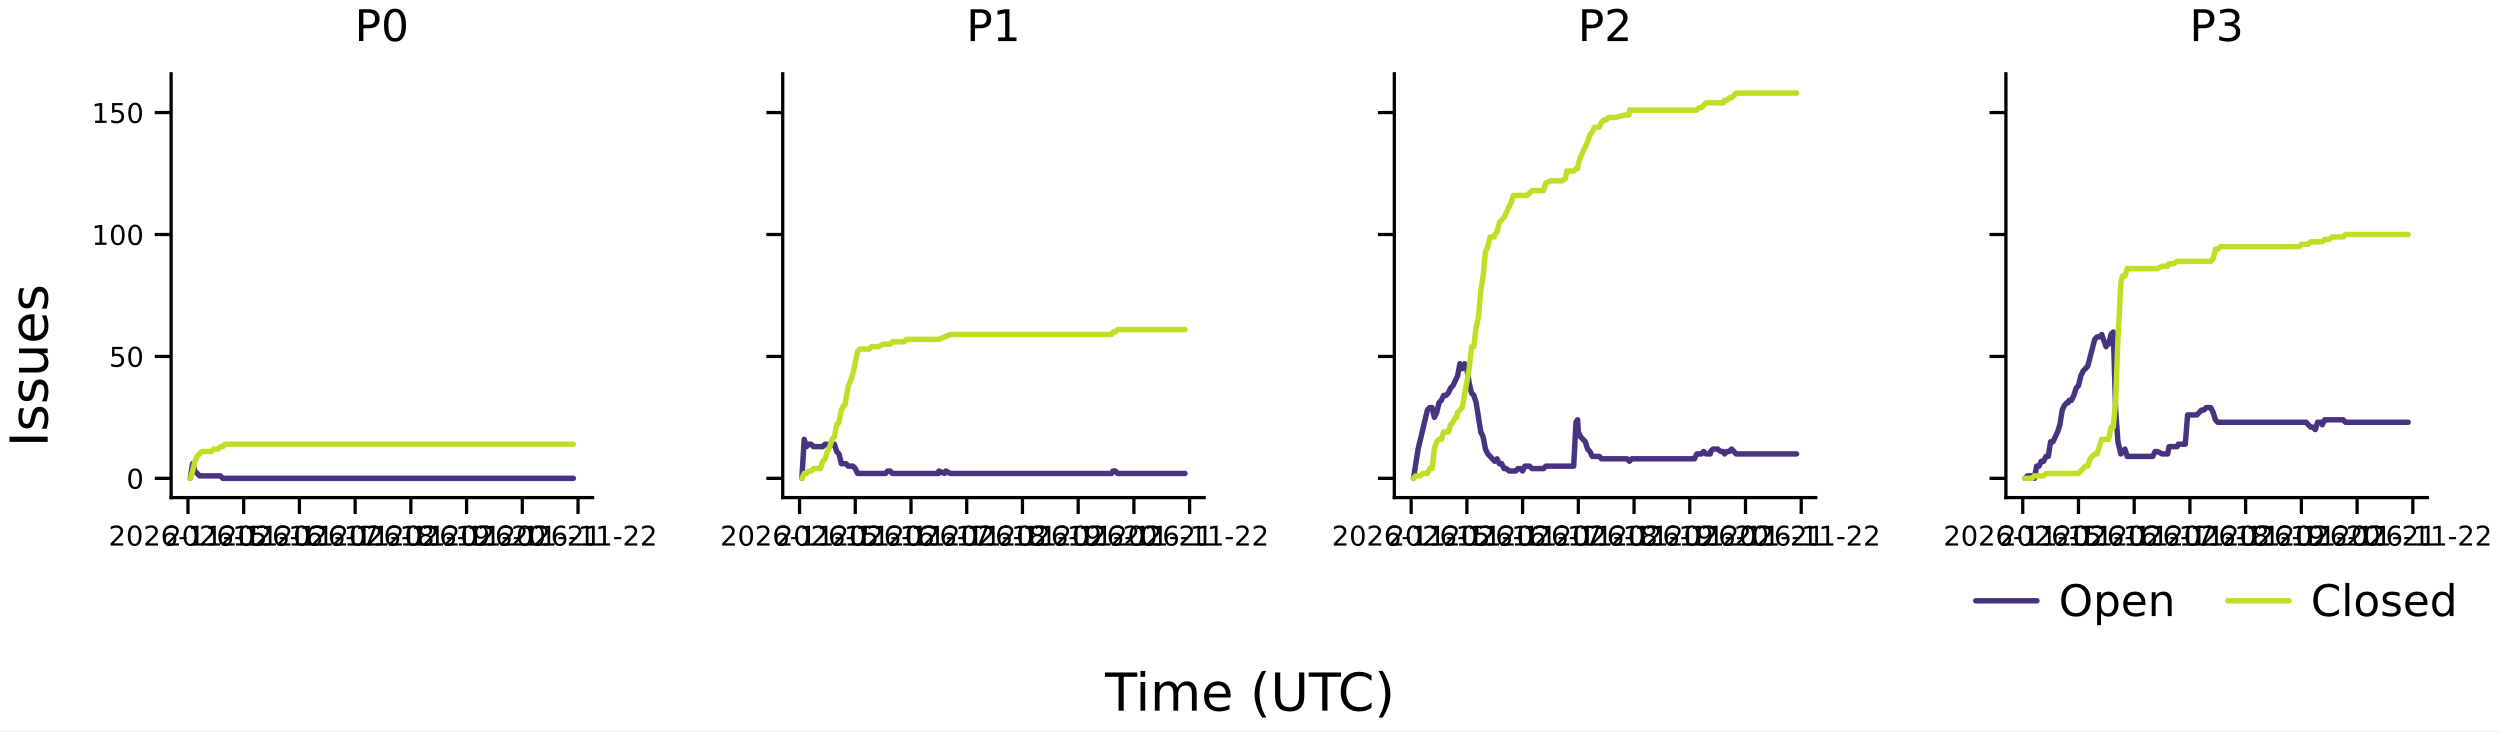
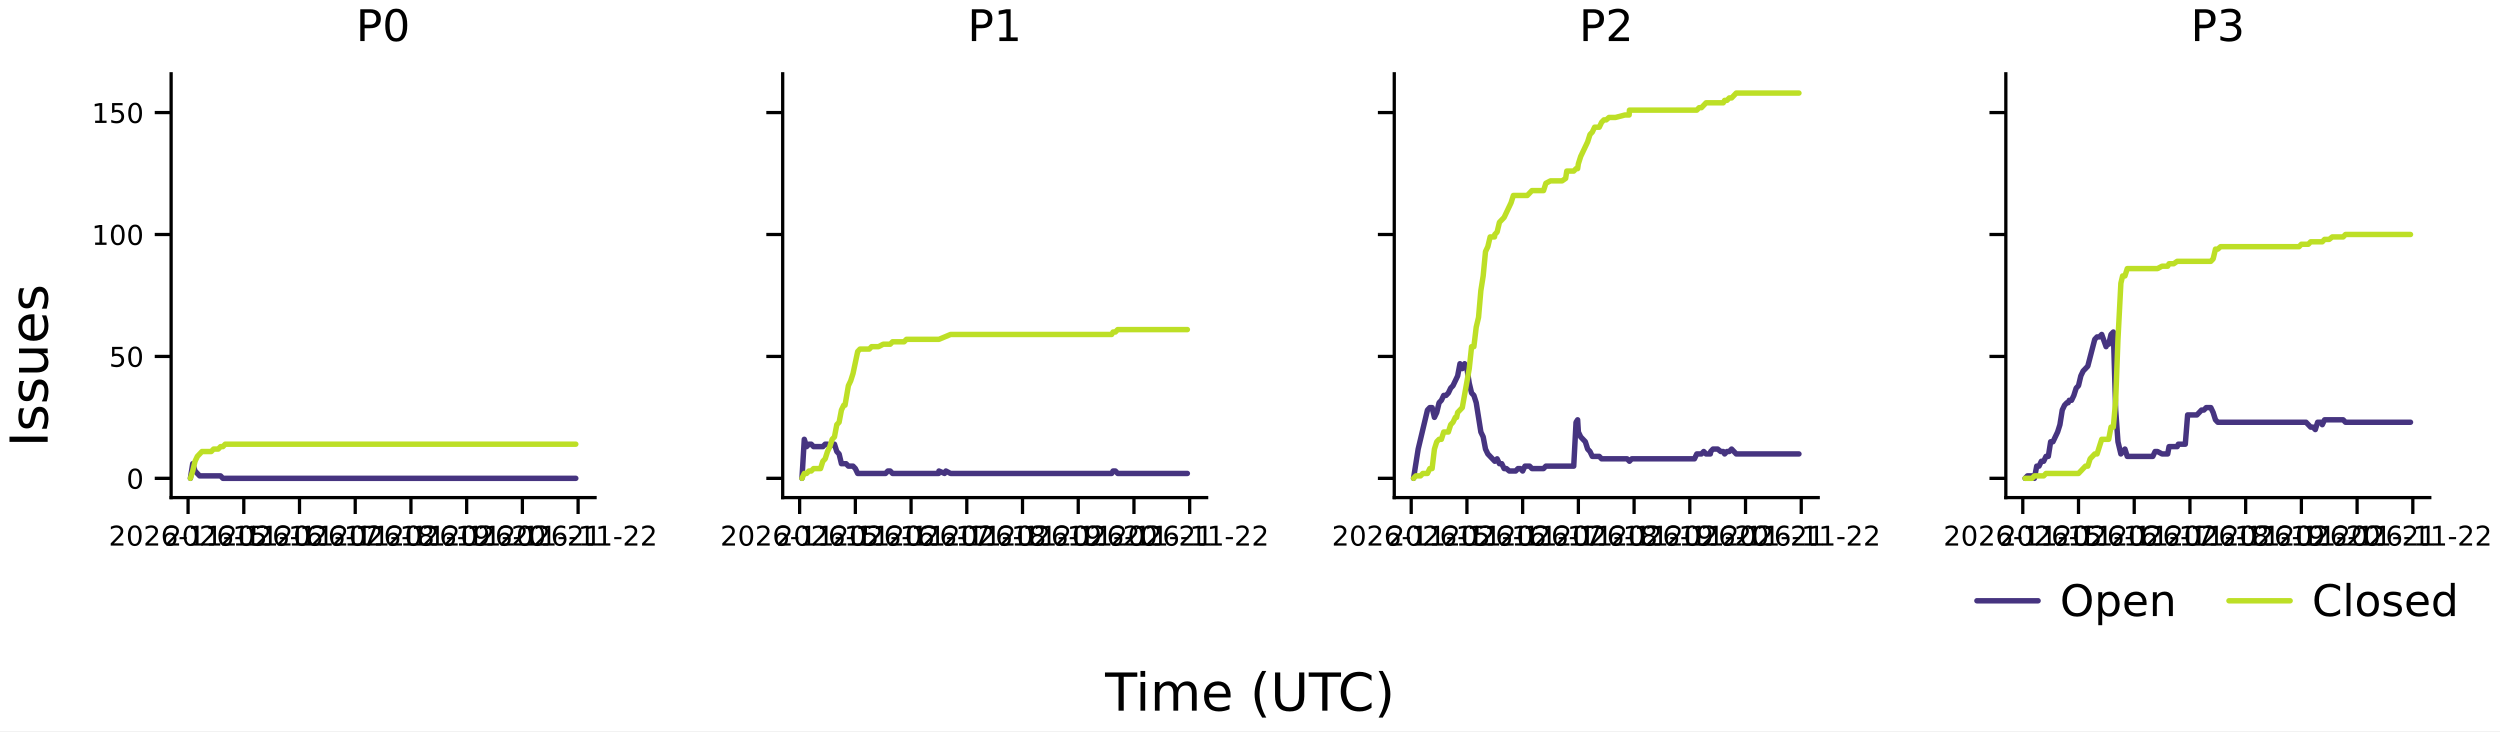
- <svg xmlns="http://www.w3.org/2000/svg" xmlns:xlink="http://www.w3.org/1999/xlink" width="457.921pt" height="133.92pt" viewBox="0 0 457.921 133.92" version="1.1">
+ <svg xmlns="http://www.w3.org/2000/svg" xmlns:xlink="http://www.w3.org/1999/xlink" width="457.92pt" height="133.92pt" viewBox="0 0 457.92 133.92" version="1.1">
  <defs>
    <style type="text/css">*{stroke-linejoin: round; stroke-linecap: butt}</style>
  </defs>
  <g id="figure_1">
    <g id="patch_1">
-       <path d="M 0 133.92  L 457.921 133.92  L 457.921 0  L 0 0  z " style="fill: #ffffff" />
+       <path d="M 0 133.92  L 457.92 133.92  L 457.92 0  L 0 0  z " style="fill: #ffffff" />
    </g>
    <g id="axes_1">
      <g id="patch_2">
-         <path d="M 31.344 91.143  L 108.535 91.143  L 108.535 13.518  L 31.344 13.518  z " style="fill: #ffffff" />
+         <path d="M 31.344 91.143  L 108.995 91.143  L 108.995 13.518  L 31.344 13.518  z " style="fill: #ffffff" />
      </g>
      <g id="matplotlib.axis_1">
        <g id="xtick_1">
          <g id="line2d_1">
            <defs>
-               <path id="mee8fa7848f" d="M 0 0  L 0 3  " style="stroke: #000000; stroke-width: 0.6" />
+               <path id="m41a5a66a47" d="M 0 0  L 0 3  " style="stroke: #000000; stroke-width: 0.6" />
            </defs>
            <g>
-               <use xlink:href="#mee8fa7848f" x="34.427" y="91.143" style="stroke: #000000; stroke-width: 0.6" />
+               <use xlink:href="#m41a5a66a47" x="34.448" y="91.143" style="stroke: #000000; stroke-width: 0.6" />
            </g>
          </g>
          <g id="text_1">
-             <text style="font-size: 5px; font-family: 'DejaVu Sans', sans-serif; text-anchor: middle" x="34.427" y="99.942" transform="rotate(-0 34.42713 99.94197)">2026-11-15</text>
+             <text style="font-size: 5px; font-family: 'DejaVu Sans', sans-serif; text-anchor: middle" x="34.448" y="99.942" transform="rotate(-0 34.44809 99.94197)">2026-11-15</text>
          </g>
        </g>
        <g id="xtick_2">
          <g id="line2d_2">
            <g>
-               <use xlink:href="#mee8fa7848f" x="44.634" y="91.143" style="stroke: #000000; stroke-width: 0.6" />
+               <use xlink:href="#m41a5a66a47" x="44.654" y="91.143" style="stroke: #000000; stroke-width: 0.6" />
            </g>
          </g>
          <g id="text_2">
-             <text style="font-size: 5px; font-family: 'DejaVu Sans', sans-serif; text-anchor: middle" x="44.634" y="99.942" transform="rotate(-0 44.63418 99.94197)">2026-11-16</text>
+             <text style="font-size: 5px; font-family: 'DejaVu Sans', sans-serif; text-anchor: middle" x="44.654" y="99.942" transform="rotate(-0 44.65413 99.94197)">2026-11-16</text>
          </g>
        </g>
        <g id="xtick_3">
          <g id="line2d_3">
            <g>
-               <use xlink:href="#mee8fa7848f" x="54.841" y="91.143" style="stroke: #000000; stroke-width: 0.6" />
+               <use xlink:href="#m41a5a66a47" x="54.86" y="91.143" style="stroke: #000000; stroke-width: 0.6" />
            </g>
          </g>
          <g id="text_3">
-             <text style="font-size: 5px; font-family: 'DejaVu Sans', sans-serif; text-anchor: middle" x="54.841" y="99.942" transform="rotate(-0 54.84123 99.94197)">2026-11-17</text>
+             <text style="font-size: 5px; font-family: 'DejaVu Sans', sans-serif; text-anchor: middle" x="54.86" y="99.942" transform="rotate(-0 54.86018 99.94197)">2026-11-17</text>
          </g>
        </g>
        <g id="xtick_4">
          <g id="line2d_4">
            <g>
-               <use xlink:href="#mee8fa7848f" x="65.048" y="91.143" style="stroke: #000000; stroke-width: 0.6" />
+               <use xlink:href="#m41a5a66a47" x="65.066" y="91.143" style="stroke: #000000; stroke-width: 0.6" />
            </g>
          </g>
          <g id="text_4">
-             <text style="font-size: 5px; font-family: 'DejaVu Sans', sans-serif; text-anchor: middle" x="65.048" y="99.942" transform="rotate(-0 65.04829 99.94197)">2026-11-18</text>
+             <text style="font-size: 5px; font-family: 'DejaVu Sans', sans-serif; text-anchor: middle" x="65.066" y="99.942" transform="rotate(-0 65.06623 99.94197)">2026-11-18</text>
          </g>
        </g>
        <g id="xtick_5">
          <g id="line2d_5">
            <g>
-               <use xlink:href="#mee8fa7848f" x="75.255" y="91.143" style="stroke: #000000; stroke-width: 0.6" />
+               <use xlink:href="#m41a5a66a47" x="75.272" y="91.143" style="stroke: #000000; stroke-width: 0.6" />
            </g>
          </g>
          <g id="text_5">
-             <text style="font-size: 5px; font-family: 'DejaVu Sans', sans-serif; text-anchor: middle" x="75.255" y="99.942" transform="rotate(-0 75.25534 99.94197)">2026-11-19</text>
+             <text style="font-size: 5px; font-family: 'DejaVu Sans', sans-serif; text-anchor: middle" x="75.272" y="99.942" transform="rotate(-0 75.27227 99.94197)">2026-11-19</text>
          </g>
        </g>
        <g id="xtick_6">
          <g id="line2d_6">
            <g>
-               <use xlink:href="#mee8fa7848f" x="85.462" y="91.143" style="stroke: #000000; stroke-width: 0.6" />
+               <use xlink:href="#m41a5a66a47" x="85.478" y="91.143" style="stroke: #000000; stroke-width: 0.6" />
            </g>
          </g>
          <g id="text_6">
-             <text style="font-size: 5px; font-family: 'DejaVu Sans', sans-serif; text-anchor: middle" x="85.462" y="99.942" transform="rotate(-0 85.46239 99.94197)">2026-11-20</text>
+             <text style="font-size: 5px; font-family: 'DejaVu Sans', sans-serif; text-anchor: middle" x="85.478" y="99.942" transform="rotate(-0 85.47832 99.94197)">2026-11-20</text>
          </g>
        </g>
        <g id="xtick_7">
          <g id="line2d_7">
            <g>
-               <use xlink:href="#mee8fa7848f" x="95.669" y="91.143" style="stroke: #000000; stroke-width: 0.6" />
+               <use xlink:href="#m41a5a66a47" x="95.684" y="91.143" style="stroke: #000000; stroke-width: 0.6" />
            </g>
          </g>
          <g id="text_7">
-             <text style="font-size: 5px; font-family: 'DejaVu Sans', sans-serif; text-anchor: middle" x="95.669" y="99.942" transform="rotate(-0 95.66944 99.94197)">2026-11-21</text>
+             <text style="font-size: 5px; font-family: 'DejaVu Sans', sans-serif; text-anchor: middle" x="95.684" y="99.942" transform="rotate(-0 95.68436 99.94197)">2026-11-21</text>
          </g>
        </g>
        <g id="xtick_8">
          <g id="line2d_8">
            <g>
-               <use xlink:href="#mee8fa7848f" x="105.876" y="91.143" style="stroke: #000000; stroke-width: 0.6" />
+               <use xlink:href="#m41a5a66a47" x="105.89" y="91.143" style="stroke: #000000; stroke-width: 0.6" />
            </g>
          </g>
          <g id="text_8">
-             <text style="font-size: 5px; font-family: 'DejaVu Sans', sans-serif; text-anchor: middle" x="105.876" y="99.942" transform="rotate(-0 105.8765 99.94197)">2026-11-22</text>
+             <text style="font-size: 5px; font-family: 'DejaVu Sans', sans-serif; text-anchor: middle" x="105.89" y="99.942" transform="rotate(-0 105.8904 99.94197)">2026-11-22</text>
          </g>
        </g>
      </g>
      <g id="matplotlib.axis_2">
        <g id="ytick_1">
          <g id="line2d_9">
            <defs>
-               <path id="m6c1171db09" d="M 0 0  L -3 0  " style="stroke: #000000; stroke-width: 0.6" />
+               <path id="m6d21398d52" d="M 0 0  L -3 0  " style="stroke: #000000; stroke-width: 0.6" />
            </defs>
            <g>
-               <use xlink:href="#m6c1171db09" x="31.344" y="87.615" style="stroke: #000000; stroke-width: 0.6" />
+               <use xlink:href="#m6d21398d52" x="31.344" y="87.615" style="stroke: #000000; stroke-width: 0.6" />
            </g>
          </g>
          <g id="text_9">
            <text style="font-size: 5px; font-family: 'DejaVu Sans', sans-serif; text-anchor: end" x="26.344" y="89.514" transform="rotate(-0 26.34375 89.51415)">0</text>
          </g>
        </g>
        <g id="ytick_2">
          <g id="line2d_10">
            <g>
-               <use xlink:href="#m6c1171db09" x="31.344" y="65.283" style="stroke: #000000; stroke-width: 0.6" />
+               <use xlink:href="#m6d21398d52" x="31.344" y="65.283" style="stroke: #000000; stroke-width: 0.6" />
            </g>
          </g>
          <g id="text_10">
            <text style="font-size: 5px; font-family: 'DejaVu Sans', sans-serif; text-anchor: end" x="26.344" y="67.182" transform="rotate(-0 26.34375 67.18244)">50</text>
          </g>
        </g>
        <g id="ytick_3">
          <g id="line2d_11">
            <g>
-               <use xlink:href="#m6c1171db09" x="31.344" y="42.951" style="stroke: #000000; stroke-width: 0.6" />
+               <use xlink:href="#m6d21398d52" x="31.344" y="42.951" style="stroke: #000000; stroke-width: 0.6" />
            </g>
          </g>
          <g id="text_11">
            <text style="font-size: 5px; font-family: 'DejaVu Sans', sans-serif; text-anchor: end" x="26.344" y="44.851" transform="rotate(-0 26.34375 44.85073)">100</text>
          </g>
        </g>
        <g id="ytick_4">
          <g id="line2d_12">
            <g>
-               <use xlink:href="#m6c1171db09" x="31.344" y="20.62" style="stroke: #000000; stroke-width: 0.6" />
+               <use xlink:href="#m6d21398d52" x="31.344" y="20.62" style="stroke: #000000; stroke-width: 0.6" />
            </g>
          </g>
          <g id="text_12">
            <text style="font-size: 5px; font-family: 'DejaVu Sans', sans-serif; text-anchor: end" x="26.344" y="22.519" transform="rotate(-0 26.34375 22.51902)">150</text>
          </g>
        </g>
      </g>
      <g id="line2d_13">
-         <path d="M 34.852 87.615  L 35.278 84.935  L 35.703 86.275  L 36.554 87.168  L 40.381 87.168  L 40.807 87.615  L 105.026 87.615  L 105.026 87.615  " clip-path="url(#p7554a51b19)" style="fill: none; stroke: #463480; stroke-linecap: round" />
+         <path d="M 34.873 87.615  L 35.299 84.935  L 35.724 86.275  L 36.574 87.168  L 40.402 87.168  L 40.827 87.615  L 105.465 87.615  L 105.465 87.615  " clip-path="url(#p2ba2f410f7)" style="fill: none; stroke: #463480; stroke-linecap: round" />
      </g>
      <g id="line2d_14">
-         <path d="M 34.852 87.615  L 35.278 86.275  L 35.703 84.488  L 36.128 83.595  L 36.979 82.702  L 38.68 82.702  L 39.105 82.255  L 39.956 82.255  L 40.381 81.808  L 40.807 81.808  L 41.232 81.362  L 105.026 81.362  L 105.026 81.362  " clip-path="url(#p7554a51b19)" style="fill: none; stroke: #bddf26; stroke-linecap: round" />
+         <path d="M 34.873 87.615  L 35.299 86.275  L 35.724 84.488  L 36.149 83.595  L 37 82.702  L 38.701 82.702  L 39.126 82.255  L 39.976 82.255  L 40.402 81.808  L 40.827 81.808  L 41.252 81.362  L 105.465 81.362  L 105.465 81.362  " clip-path="url(#p2ba2f410f7)" style="fill: none; stroke: #bddf26; stroke-linecap: round" />
      </g>
      <g id="patch_3">
        <path d="M 31.344 91.143  L 31.344 13.518  " style="fill: none; stroke: #000000; stroke-width: 0.6; stroke-linejoin: miter; stroke-linecap: square" />
      </g>
      <g id="patch_4">
-         <path d="M 31.344 91.143  L 108.535 91.143  " style="fill: none; stroke: #000000; stroke-width: 0.6; stroke-linejoin: miter; stroke-linecap: square" />
+         <path d="M 31.344 91.143  L 108.995 91.143  " style="fill: none; stroke: #000000; stroke-width: 0.6; stroke-linejoin: miter; stroke-linecap: square" />
      </g>
      <g id="text_13">
-         <text style="font-size: 8px; font-family: 'DejaVu Sans', sans-serif; text-anchor: middle" x="69.939" y="7.518" transform="rotate(-0 69.93916 7.518125)">P0</text>
+         <text style="font-size: 8px; font-family: 'DejaVu Sans', sans-serif; text-anchor: middle" x="70.169" y="7.518" transform="rotate(-0 70.16925 7.518125)">P0</text>
      </g>
    </g>
    <g id="axes_2">
      <g id="patch_5">
-         <path d="M 143.369 91.143  L 220.56 91.143  L 220.56 13.518  L 143.369 13.518  z " style="fill: #ffffff" />
+         <path d="M 143.364 91.143  L 221.015 91.143  L 221.015 13.518  L 143.364 13.518  z " style="fill: #ffffff" />
      </g>
      <g id="matplotlib.axis_3">
        <g id="xtick_9">
          <g id="line2d_15">
            <g>
-               <use xlink:href="#mee8fa7848f" x="146.452" y="91.143" style="stroke: #000000; stroke-width: 0.6" />
+               <use xlink:href="#m41a5a66a47" x="146.468" y="91.143" style="stroke: #000000; stroke-width: 0.6" />
            </g>
          </g>
          <g id="text_14">
-             <text style="font-size: 5px; font-family: 'DejaVu Sans', sans-serif; text-anchor: middle" x="146.452" y="99.942" transform="rotate(-0 146.4523 99.94197)">2026-11-15</text>
+             <text style="font-size: 5px; font-family: 'DejaVu Sans', sans-serif; text-anchor: middle" x="146.468" y="99.942" transform="rotate(-0 146.4683 99.94197)">2026-11-15</text>
          </g>
        </g>
        <g id="xtick_10">
          <g id="line2d_16">
            <g>
-               <use xlink:href="#mee8fa7848f" x="156.659" y="91.143" style="stroke: #000000; stroke-width: 0.6" />
+               <use xlink:href="#m41a5a66a47" x="156.674" y="91.143" style="stroke: #000000; stroke-width: 0.6" />
            </g>
          </g>
          <g id="text_15">
-             <text style="font-size: 5px; font-family: 'DejaVu Sans', sans-serif; text-anchor: middle" x="156.659" y="99.942" transform="rotate(-0 156.6594 99.94197)">2026-11-16</text>
+             <text style="font-size: 5px; font-family: 'DejaVu Sans', sans-serif; text-anchor: middle" x="156.674" y="99.942" transform="rotate(-0 156.6743 99.94197)">2026-11-16</text>
          </g>
        </g>
        <g id="xtick_11">
          <g id="line2d_17">
            <g>
-               <use xlink:href="#mee8fa7848f" x="166.866" y="91.143" style="stroke: #000000; stroke-width: 0.6" />
+               <use xlink:href="#m41a5a66a47" x="166.88" y="91.143" style="stroke: #000000; stroke-width: 0.6" />
            </g>
          </g>
          <g id="text_16">
-             <text style="font-size: 5px; font-family: 'DejaVu Sans', sans-serif; text-anchor: middle" x="166.866" y="99.942" transform="rotate(-0 166.8664 99.94197)">2026-11-17</text>
+             <text style="font-size: 5px; font-family: 'DejaVu Sans', sans-serif; text-anchor: middle" x="166.88" y="99.942" transform="rotate(-0 166.8804 99.94197)">2026-11-17</text>
          </g>
        </g>
        <g id="xtick_12">
          <g id="line2d_18">
            <g>
-               <use xlink:href="#mee8fa7848f" x="177.073" y="91.143" style="stroke: #000000; stroke-width: 0.6" />
+               <use xlink:href="#m41a5a66a47" x="177.086" y="91.143" style="stroke: #000000; stroke-width: 0.6" />
            </g>
          </g>
          <g id="text_17">
-             <text style="font-size: 5px; font-family: 'DejaVu Sans', sans-serif; text-anchor: middle" x="177.073" y="99.942" transform="rotate(-0 177.0735 99.94197)">2026-11-18</text>
+             <text style="font-size: 5px; font-family: 'DejaVu Sans', sans-serif; text-anchor: middle" x="177.086" y="99.942" transform="rotate(-0 177.0864 99.94197)">2026-11-18</text>
          </g>
        </g>
        <g id="xtick_13">
          <g id="line2d_19">
            <g>
-               <use xlink:href="#mee8fa7848f" x="187.281" y="91.143" style="stroke: #000000; stroke-width: 0.6" />
+               <use xlink:href="#m41a5a66a47" x="187.292" y="91.143" style="stroke: #000000; stroke-width: 0.6" />
            </g>
          </g>
          <g id="text_18">
-             <text style="font-size: 5px; font-family: 'DejaVu Sans', sans-serif; text-anchor: middle" x="187.281" y="99.942" transform="rotate(-0 187.2805 99.94197)">2026-11-19</text>
+             <text style="font-size: 5px; font-family: 'DejaVu Sans', sans-serif; text-anchor: middle" x="187.292" y="99.942" transform="rotate(-0 187.2925 99.94197)">2026-11-19</text>
          </g>
        </g>
        <g id="xtick_14">
          <g id="line2d_20">
            <g>
-               <use xlink:href="#mee8fa7848f" x="197.488" y="91.143" style="stroke: #000000; stroke-width: 0.6" />
+               <use xlink:href="#m41a5a66a47" x="197.499" y="91.143" style="stroke: #000000; stroke-width: 0.6" />
            </g>
          </g>
          <g id="text_19">
-             <text style="font-size: 5px; font-family: 'DejaVu Sans', sans-serif; text-anchor: middle" x="197.488" y="99.942" transform="rotate(-0 197.4876 99.94197)">2026-11-20</text>
+             <text style="font-size: 5px; font-family: 'DejaVu Sans', sans-serif; text-anchor: middle" x="197.499" y="99.942" transform="rotate(-0 197.4985 99.94197)">2026-11-20</text>
          </g>
        </g>
        <g id="xtick_15">
          <g id="line2d_21">
            <g>
-               <use xlink:href="#mee8fa7848f" x="207.695" y="91.143" style="stroke: #000000; stroke-width: 0.6" />
+               <use xlink:href="#m41a5a66a47" x="207.705" y="91.143" style="stroke: #000000; stroke-width: 0.6" />
            </g>
          </g>
          <g id="text_20">
-             <text style="font-size: 5px; font-family: 'DejaVu Sans', sans-serif; text-anchor: middle" x="207.695" y="99.942" transform="rotate(-0 207.6946 99.94197)">2026-11-21</text>
+             <text style="font-size: 5px; font-family: 'DejaVu Sans', sans-serif; text-anchor: middle" x="207.705" y="99.942" transform="rotate(-0 207.7046 99.94197)">2026-11-21</text>
          </g>
        </g>
        <g id="xtick_16">
          <g id="line2d_22">
            <g>
-               <use xlink:href="#mee8fa7848f" x="217.902" y="91.143" style="stroke: #000000; stroke-width: 0.6" />
+               <use xlink:href="#m41a5a66a47" x="217.911" y="91.143" style="stroke: #000000; stroke-width: 0.6" />
            </g>
          </g>
          <g id="text_21">
-             <text style="font-size: 5px; font-family: 'DejaVu Sans', sans-serif; text-anchor: middle" x="217.902" y="99.942" transform="rotate(-0 217.9017 99.94197)">2026-11-22</text>
+             <text style="font-size: 5px; font-family: 'DejaVu Sans', sans-serif; text-anchor: middle" x="217.911" y="99.942" transform="rotate(-0 217.9106 99.94197)">2026-11-22</text>
          </g>
        </g>
      </g>
      <g id="matplotlib.axis_4">
        <g id="ytick_5">
          <g id="line2d_23">
            <g>
-               <use xlink:href="#m6c1171db09" x="143.369" y="87.615" style="stroke: #000000; stroke-width: 0.6" />
+               <use xlink:href="#m6d21398d52" x="143.364" y="87.615" style="stroke: #000000; stroke-width: 0.6" />
            </g>
          </g>
        </g>
        <g id="ytick_6">
          <g id="line2d_24">
            <g>
-               <use xlink:href="#m6c1171db09" x="143.369" y="65.283" style="stroke: #000000; stroke-width: 0.6" />
+               <use xlink:href="#m6d21398d52" x="143.364" y="65.283" style="stroke: #000000; stroke-width: 0.6" />
            </g>
          </g>
        </g>
        <g id="ytick_7">
          <g id="line2d_25">
            <g>
-               <use xlink:href="#m6c1171db09" x="143.369" y="42.951" style="stroke: #000000; stroke-width: 0.6" />
+               <use xlink:href="#m6d21398d52" x="143.364" y="42.951" style="stroke: #000000; stroke-width: 0.6" />
            </g>
          </g>
        </g>
        <g id="ytick_8">
          <g id="line2d_26">
            <g>
-               <use xlink:href="#m6c1171db09" x="143.369" y="20.62" style="stroke: #000000; stroke-width: 0.6" />
+               <use xlink:href="#m6d21398d52" x="143.364" y="20.62" style="stroke: #000000; stroke-width: 0.6" />
            </g>
          </g>
        </g>
      </g>
      <g id="line2d_27">
-         <path d="M 146.878 87.615  L 147.303 80.469  L 147.728 81.808  L 148.153 81.362  L 148.579 81.362  L 149.004 81.808  L 150.705 81.808  L 151.131 81.362  L 151.556 81.362  L 151.981 81.808  L 152.406 81.362  L 152.832 81.362  L 153.257 82.702  L 153.682 83.148  L 154.108 84.935  L 154.958 84.935  L 155.383 85.382  L 156.234 85.382  L 156.659 85.828  L 157.085 86.721  L 162.188 86.721  L 162.613 86.275  L 163.039 86.275  L 163.471 86.721  L 171.92 86.721  L 171.97 86.275  L 172.998 86.721  L 173.246 86.275  L 174.096 86.721  L 203.612 86.721  L 203.867 86.275  L 204.292 86.275  L 204.718 86.721  L 217.051 86.721  L 217.051 86.721  " clip-path="url(#pe2992041e8)" style="fill: none; stroke: #463480; stroke-linecap: round" />
+         <path d="M 146.894 87.615  L 147.319 80.469  L 147.744 81.808  L 148.169 81.362  L 148.595 81.362  L 149.02 81.808  L 150.721 81.808  L 151.146 81.362  L 151.571 81.362  L 151.997 81.808  L 152.422 81.362  L 152.847 81.362  L 153.272 82.702  L 153.698 83.148  L 154.123 84.935  L 154.973 84.935  L 155.399 85.382  L 156.249 85.382  L 156.674 85.828  L 157.1 86.721  L 162.203 86.721  L 162.628 86.275  L 163.053 86.275  L 163.485 86.721  L 171.934 86.721  L 171.983 86.275  L 173.011 86.721  L 173.259 86.275  L 174.11 86.721  L 203.622 86.721  L 203.877 86.275  L 204.303 86.275  L 204.728 86.721  L 217.485 86.721  L 217.485 86.721  " clip-path="url(#pd0b7678a00)" style="fill: none; stroke: #463480; stroke-linecap: round" />
      </g>
      <g id="line2d_28">
-         <path d="M 146.878 87.615  L 147.303 86.721  L 147.728 86.721  L 148.153 86.275  L 148.579 86.275  L 149.004 85.828  L 150.28 85.828  L 150.705 84.488  L 151.131 84.042  L 151.556 82.702  L 151.981 81.808  L 152.406 80.469  L 152.832 80.022  L 153.257 77.789  L 153.682 77.342  L 154.108 75.109  L 154.533 74.216  L 154.767 74.216  L 155.383 70.643  L 155.809 69.749  L 156.234 68.409  L 157.085 64.39  L 157.51 63.943  L 159.211 63.943  L 159.636 63.496  L 160.912 63.496  L 161.763 63.05  L 163.039 63.05  L 163.471 62.603  L 165.591 62.603  L 166.016 62.157  L 171.97 62.157  L 174.096 61.263  L 203.612 61.263  L 203.867 60.817  L 204.292 60.817  L 204.718 60.37  L 217.051 60.37  L 217.051 60.37  " clip-path="url(#pe2992041e8)" style="fill: none; stroke: #bddf26; stroke-linecap: round" />
+         <path d="M 146.894 87.615  L 147.319 86.721  L 147.744 86.721  L 148.169 86.275  L 148.595 86.275  L 149.02 85.828  L 150.296 85.828  L 150.721 84.488  L 151.146 84.042  L 151.571 82.702  L 151.997 81.808  L 152.422 80.469  L 152.847 80.022  L 153.272 77.789  L 153.698 77.342  L 154.123 75.109  L 154.548 74.216  L 154.782 74.216  L 155.399 70.643  L 155.824 69.749  L 156.249 68.409  L 157.1 64.39  L 157.525 63.943  L 159.226 63.943  L 159.651 63.496  L 160.927 63.496  L 161.777 63.05  L 163.053 63.05  L 163.485 62.603  L 165.605 62.603  L 166.03 62.157  L 171.983 62.157  L 174.11 61.263  L 203.622 61.263  L 203.877 60.817  L 204.303 60.817  L 204.728 60.37  L 217.485 60.37  L 217.485 60.37  " clip-path="url(#pd0b7678a00)" style="fill: none; stroke: #bddf26; stroke-linecap: round" />
      </g>
      <g id="patch_6">
-         <path d="M 143.369 91.143  L 143.369 13.518  " style="fill: none; stroke: #000000; stroke-width: 0.6; stroke-linejoin: miter; stroke-linecap: square" />
+         <path d="M 143.364 91.143  L 143.364 13.518  " style="fill: none; stroke: #000000; stroke-width: 0.6; stroke-linejoin: miter; stroke-linecap: square" />
      </g>
      <g id="patch_7">
-         <path d="M 143.369 91.143  L 220.56 91.143  " style="fill: none; stroke: #000000; stroke-width: 0.6; stroke-linejoin: miter; stroke-linecap: square" />
+         <path d="M 143.364 91.143  L 221.015 91.143  " style="fill: none; stroke: #000000; stroke-width: 0.6; stroke-linejoin: miter; stroke-linecap: square" />
      </g>
      <g id="text_22">
-         <text style="font-size: 8px; font-family: 'DejaVu Sans', sans-serif; text-anchor: middle" x="181.964" y="7.518" transform="rotate(-0 181.9643 7.518125)">P1</text>
+         <text style="font-size: 8px; font-family: 'DejaVu Sans', sans-serif; text-anchor: middle" x="182.189" y="7.518" transform="rotate(-0 182.1895 7.518125)">P1</text>
      </g>
    </g>
    <g id="axes_3">
      <g id="patch_8">
-         <path d="M 255.394 91.143  L 332.585 91.143  L 332.585 13.518  L 255.394 13.518  z " style="fill: #ffffff" />
+         <path d="M 255.384 91.143  L 333.035 91.143  L 333.035 13.518  L 255.384 13.518  z " style="fill: #ffffff" />
      </g>
      <g id="matplotlib.axis_5">
        <g id="xtick_17">
          <g id="line2d_29">
            <g>
-               <use xlink:href="#mee8fa7848f" x="258.477" y="91.143" style="stroke: #000000; stroke-width: 0.6" />
+               <use xlink:href="#m41a5a66a47" x="258.489" y="91.143" style="stroke: #000000; stroke-width: 0.6" />
            </g>
          </g>
          <g id="text_23">
-             <text style="font-size: 5px; font-family: 'DejaVu Sans', sans-serif; text-anchor: middle" x="258.477" y="99.942" transform="rotate(-0 258.4775 99.94197)">2026-11-15</text>
+             <text style="font-size: 5px; font-family: 'DejaVu Sans', sans-serif; text-anchor: middle" x="258.489" y="99.942" transform="rotate(-0 258.4885 99.94197)">2026-11-15</text>
          </g>
        </g>
        <g id="xtick_18">
          <g id="line2d_30">
            <g>
-               <use xlink:href="#mee8fa7848f" x="268.685" y="91.143" style="stroke: #000000; stroke-width: 0.6" />
+               <use xlink:href="#m41a5a66a47" x="268.695" y="91.143" style="stroke: #000000; stroke-width: 0.6" />
            </g>
          </g>
          <g id="text_24">
-             <text style="font-size: 5px; font-family: 'DejaVu Sans', sans-serif; text-anchor: middle" x="268.685" y="99.942" transform="rotate(-0 268.6845 99.94197)">2026-11-16</text>
+             <text style="font-size: 5px; font-family: 'DejaVu Sans', sans-serif; text-anchor: middle" x="268.695" y="99.942" transform="rotate(-0 268.6946 99.94197)">2026-11-16</text>
          </g>
        </g>
        <g id="xtick_19">
          <g id="line2d_31">
            <g>
-               <use xlink:href="#mee8fa7848f" x="278.892" y="91.143" style="stroke: #000000; stroke-width: 0.6" />
+               <use xlink:href="#m41a5a66a47" x="278.901" y="91.143" style="stroke: #000000; stroke-width: 0.6" />
            </g>
          </g>
          <g id="text_25">
-             <text style="font-size: 5px; font-family: 'DejaVu Sans', sans-serif; text-anchor: middle" x="278.892" y="99.942" transform="rotate(-0 278.8916 99.94197)">2026-11-17</text>
+             <text style="font-size: 5px; font-family: 'DejaVu Sans', sans-serif; text-anchor: middle" x="278.901" y="99.942" transform="rotate(-0 278.9006 99.94197)">2026-11-17</text>
          </g>
        </g>
        <g id="xtick_20">
          <g id="line2d_32">
            <g>
-               <use xlink:href="#mee8fa7848f" x="289.099" y="91.143" style="stroke: #000000; stroke-width: 0.6" />
+               <use xlink:href="#m41a5a66a47" x="289.107" y="91.143" style="stroke: #000000; stroke-width: 0.6" />
            </g>
          </g>
          <g id="text_26">
-             <text style="font-size: 5px; font-family: 'DejaVu Sans', sans-serif; text-anchor: middle" x="289.099" y="99.942" transform="rotate(-0 289.0986 99.94197)">2026-11-18</text>
+             <text style="font-size: 5px; font-family: 'DejaVu Sans', sans-serif; text-anchor: middle" x="289.107" y="99.942" transform="rotate(-0 289.1067 99.94197)">2026-11-18</text>
          </g>
        </g>
        <g id="xtick_21">
          <g id="line2d_33">
            <g>
-               <use xlink:href="#mee8fa7848f" x="299.306" y="91.143" style="stroke: #000000; stroke-width: 0.6" />
+               <use xlink:href="#m41a5a66a47" x="299.313" y="91.143" style="stroke: #000000; stroke-width: 0.6" />
            </g>
          </g>
          <g id="text_27">
-             <text style="font-size: 5px; font-family: 'DejaVu Sans', sans-serif; text-anchor: middle" x="299.306" y="99.942" transform="rotate(-0 299.3057 99.94197)">2026-11-19</text>
+             <text style="font-size: 5px; font-family: 'DejaVu Sans', sans-serif; text-anchor: middle" x="299.313" y="99.942" transform="rotate(-0 299.3127 99.94197)">2026-11-19</text>
          </g>
        </g>
        <g id="xtick_22">
          <g id="line2d_34">
            <g>
-               <use xlink:href="#mee8fa7848f" x="309.513" y="91.143" style="stroke: #000000; stroke-width: 0.6" />
+               <use xlink:href="#m41a5a66a47" x="309.519" y="91.143" style="stroke: #000000; stroke-width: 0.6" />
            </g>
          </g>
          <g id="text_28">
-             <text style="font-size: 5px; font-family: 'DejaVu Sans', sans-serif; text-anchor: middle" x="309.513" y="99.942" transform="rotate(-0 309.5127 99.94197)">2026-11-20</text>
+             <text style="font-size: 5px; font-family: 'DejaVu Sans', sans-serif; text-anchor: middle" x="309.519" y="99.942" transform="rotate(-0 309.5187 99.94197)">2026-11-20</text>
          </g>
        </g>
        <g id="xtick_23">
          <g id="line2d_35">
            <g>
-               <use xlink:href="#mee8fa7848f" x="319.72" y="91.143" style="stroke: #000000; stroke-width: 0.6" />
+               <use xlink:href="#m41a5a66a47" x="319.725" y="91.143" style="stroke: #000000; stroke-width: 0.6" />
            </g>
          </g>
          <g id="text_29">
-             <text style="font-size: 5px; font-family: 'DejaVu Sans', sans-serif; text-anchor: middle" x="319.72" y="99.942" transform="rotate(-0 319.7198 99.94197)">2026-11-21</text>
+             <text style="font-size: 5px; font-family: 'DejaVu Sans', sans-serif; text-anchor: middle" x="319.725" y="99.942" transform="rotate(-0 319.7248 99.94197)">2026-11-21</text>
          </g>
        </g>
        <g id="xtick_24">
          <g id="line2d_36">
            <g>
-               <use xlink:href="#mee8fa7848f" x="329.927" y="91.143" style="stroke: #000000; stroke-width: 0.6" />
+               <use xlink:href="#m41a5a66a47" x="329.931" y="91.143" style="stroke: #000000; stroke-width: 0.6" />
            </g>
          </g>
          <g id="text_30">
-             <text style="font-size: 5px; font-family: 'DejaVu Sans', sans-serif; text-anchor: middle" x="329.927" y="99.942" transform="rotate(-0 329.9268 99.94197)">2026-11-22</text>
+             <text style="font-size: 5px; font-family: 'DejaVu Sans', sans-serif; text-anchor: middle" x="329.931" y="99.942" transform="rotate(-0 329.9308 99.94197)">2026-11-22</text>
          </g>
        </g>
      </g>
      <g id="matplotlib.axis_6">
        <g id="ytick_9">
          <g id="line2d_37">
            <g>
-               <use xlink:href="#m6c1171db09" x="255.394" y="87.615" style="stroke: #000000; stroke-width: 0.6" />
+               <use xlink:href="#m6d21398d52" x="255.384" y="87.615" style="stroke: #000000; stroke-width: 0.6" />
            </g>
          </g>
        </g>
        <g id="ytick_10">
          <g id="line2d_38">
            <g>
-               <use xlink:href="#m6c1171db09" x="255.394" y="65.283" style="stroke: #000000; stroke-width: 0.6" />
+               <use xlink:href="#m6d21398d52" x="255.384" y="65.283" style="stroke: #000000; stroke-width: 0.6" />
            </g>
          </g>
        </g>
        <g id="ytick_11">
          <g id="line2d_39">
            <g>
-               <use xlink:href="#m6c1171db09" x="255.394" y="42.951" style="stroke: #000000; stroke-width: 0.6" />
+               <use xlink:href="#m6d21398d52" x="255.384" y="42.951" style="stroke: #000000; stroke-width: 0.6" />
            </g>
          </g>
        </g>
        <g id="ytick_12">
          <g id="line2d_40">
            <g>
-               <use xlink:href="#m6c1171db09" x="255.394" y="20.62" style="stroke: #000000; stroke-width: 0.6" />
+               <use xlink:href="#m6d21398d52" x="255.384" y="20.62" style="stroke: #000000; stroke-width: 0.6" />
            </g>
          </g>
        </g>
      </g>
      <g id="line2d_41">
-         <path d="M 258.903 87.615  L 259.753 82.255  L 261.455 75.109  L 261.88 74.662  L 262.305 74.662  L 262.73 76.449  L 263.156 75.556  L 263.581 73.769  L 264.006 73.322  L 264.432 72.429  L 264.857 72.429  L 265.282 71.983  L 265.707 71.089  L 266.133 70.643  L 266.983 68.856  L 267.409 66.623  L 267.834 67.516  L 268.259 66.623  L 268.685 67.516  L 269.11 70.196  L 269.535 71.983  L 269.96 72.429  L 270.386 73.769  L 271.236 79.129  L 271.662 80.022  L 272.087 82.255  L 272.512 83.148  L 273.788 84.488  L 274.213 84.042  L 274.639 84.935  L 275.064 84.935  L 275.496 85.828  L 275.915 85.828  L 276.446 86.275  L 277.616 86.275  L 278.041 85.828  L 278.466 85.828  L 278.892 86.275  L 279.317 85.382  L 280.167 85.382  L 280.593 85.828  L 282.719 85.828  L 283.145 85.382  L 288.248 85.382  L 288.673 77.342  L 288.964 76.896  L 289.099 79.129  L 289.524 80.022  L 290.375 80.915  L 290.8 82.255  L 291.225 82.702  L 291.65 83.595  L 292.926 83.595  L 293.352 84.042  L 298.03 84.042  L 298.455 84.488  L 298.88 84.042  L 310.363 84.042  L 310.789 83.148  L 311.639 83.148  L 312.065 82.702  L 312.49 83.148  L 313.27 83.148  L 313.34 82.702  L 313.766 82.255  L 314.616 82.255  L 315.169 82.702  L 315.637 82.702  L 315.892 83.148  L 316.317 82.702  L 316.743 82.702  L 317.168 82.255  L 318.019 83.148  L 329.076 83.148  L 329.076 83.148  " clip-path="url(#pfe5443604e)" style="fill: none; stroke: #463480; stroke-linecap: round" />
+         <path d="M 258.914 87.615  L 259.764 82.255  L 261.465 75.109  L 261.891 74.662  L 262.316 74.662  L 262.741 76.449  L 263.166 75.556  L 263.592 73.769  L 264.017 73.322  L 264.442 72.429  L 264.867 72.429  L 265.293 71.983  L 265.718 71.089  L 266.143 70.643  L 266.994 68.856  L 267.419 66.623  L 267.844 67.516  L 268.269 66.623  L 268.695 67.516  L 269.12 70.196  L 269.545 71.983  L 269.97 72.429  L 270.396 73.769  L 271.246 79.129  L 271.671 80.022  L 272.097 82.255  L 272.522 83.148  L 273.798 84.488  L 274.223 84.042  L 274.648 84.935  L 275.073 84.935  L 275.506 85.828  L 275.924 85.828  L 276.455 86.275  L 277.625 86.275  L 278.05 85.828  L 278.475 85.828  L 278.901 86.275  L 279.326 85.382  L 280.176 85.382  L 280.602 85.828  L 282.728 85.828  L 283.153 85.382  L 288.256 85.382  L 288.681 77.342  L 288.972 76.896  L 289.107 79.129  L 289.532 80.022  L 290.382 80.915  L 290.808 82.255  L 291.233 82.702  L 291.658 83.595  L 292.934 83.595  L 293.359 84.042  L 298.037 84.042  L 298.462 84.488  L 298.887 84.042  L 310.369 84.042  L 310.795 83.148  L 311.645 83.148  L 312.07 82.702  L 312.496 83.148  L 313.275 83.148  L 313.346 82.702  L 313.771 82.255  L 314.622 82.255  L 315.175 82.702  L 315.642 82.702  L 315.898 83.148  L 316.323 82.702  L 316.748 82.702  L 317.173 82.255  L 318.024 83.148  L 329.506 83.148  L 329.506 83.148  " clip-path="url(#p6dd3b3660a)" style="fill: none; stroke: #463480; stroke-linecap: round" />
      </g>
      <g id="line2d_42">
-         <path d="M 258.903 87.615  L 259.328 87.168  L 260.179 87.168  L 260.604 86.721  L 261.455 86.721  L 261.88 85.828  L 262.305 85.828  L 262.73 82.255  L 263.156 80.915  L 263.581 80.469  L 264.006 80.469  L 264.432 79.129  L 265.282 79.129  L 265.707 77.789  L 266.133 77.342  L 266.558 76.449  L 266.792 76.449  L 266.983 75.556  L 267.834 74.662  L 269.11 67.516  L 269.535 63.496  L 269.96 63.496  L 270.386 59.923  L 270.811 58.137  L 271.236 53.224  L 271.662 50.544  L 272.087 46.078  L 272.512 45.184  L 272.937 43.398  L 273.738 43.398  L 273.788 42.951  L 274.213 42.505  L 274.639 40.718  L 275.496 39.825  L 276.765 37.145  L 277.19 35.805  L 279.742 35.805  L 280.593 34.912  L 282.719 34.912  L 283.145 33.572  L 283.995 33.125  L 286.122 33.125  L 286.767 32.679  L 286.972 31.339  L 288.248 31.339  L 288.673 30.892  L 288.964 30.892  L 289.099 29.999  L 289.524 28.659  L 290.8 25.979  L 291.225 24.639  L 291.65 24.193  L 292.076 23.299  L 292.926 23.299  L 293.352 22.406  L 293.777 21.96  L 294.202 21.96  L 294.713 21.513  L 295.903 21.513  L 297.605 21.066  L 298.398 21.066  L 298.455 20.173  L 310.789 20.173  L 311.214 19.726  L 311.639 19.726  L 312.49 18.833  L 315.637 18.833  L 315.892 18.386  L 316.317 18.386  L 316.743 17.94  L 317.168 17.94  L 318.019 17.047  L 329.076 17.047  L 329.076 17.047  " clip-path="url(#pfe5443604e)" style="fill: none; stroke: #bddf26; stroke-linecap: round" />
+         <path d="M 258.914 87.615  L 259.339 87.168  L 260.19 87.168  L 260.615 86.721  L 261.465 86.721  L 261.891 85.828  L 262.316 85.828  L 262.741 82.255  L 263.166 80.915  L 263.592 80.469  L 264.017 80.469  L 264.442 79.129  L 265.293 79.129  L 265.718 77.789  L 266.143 77.342  L 266.568 76.449  L 266.802 76.449  L 266.994 75.556  L 267.844 74.662  L 269.12 67.516  L 269.545 63.496  L 269.97 63.496  L 270.396 59.923  L 270.821 58.137  L 271.246 53.224  L 271.671 50.544  L 272.097 46.078  L 272.522 45.184  L 272.947 43.398  L 273.748 43.398  L 273.798 42.951  L 274.223 42.505  L 274.648 40.718  L 275.506 39.825  L 276.774 37.145  L 277.2 35.805  L 279.751 35.805  L 280.602 34.912  L 282.728 34.912  L 283.153 33.572  L 284.004 33.125  L 286.13 33.125  L 286.775 32.679  L 286.98 31.339  L 288.256 31.339  L 288.681 30.892  L 288.972 30.892  L 289.107 29.999  L 289.532 28.659  L 290.808 25.979  L 291.233 24.639  L 291.658 24.193  L 292.083 23.299  L 292.934 23.299  L 293.359 22.406  L 293.784 21.96  L 294.21 21.96  L 294.72 21.513  L 295.911 21.513  L 297.612 21.066  L 298.405 21.066  L 298.462 20.173  L 310.795 20.173  L 311.22 19.726  L 311.645 19.726  L 312.496 18.833  L 315.642 18.833  L 315.898 18.386  L 316.323 18.386  L 316.748 17.94  L 317.173 17.94  L 318.024 17.047  L 329.506 17.047  L 329.506 17.047  " clip-path="url(#p6dd3b3660a)" style="fill: none; stroke: #bddf26; stroke-linecap: round" />
      </g>
      <g id="patch_9">
-         <path d="M 255.394 91.143  L 255.394 13.518  " style="fill: none; stroke: #000000; stroke-width: 0.6; stroke-linejoin: miter; stroke-linecap: square" />
+         <path d="M 255.384 91.143  L 255.384 13.518  " style="fill: none; stroke: #000000; stroke-width: 0.6; stroke-linejoin: miter; stroke-linecap: square" />
      </g>
      <g id="patch_10">
-         <path d="M 255.394 91.143  L 332.585 91.143  " style="fill: none; stroke: #000000; stroke-width: 0.6; stroke-linejoin: miter; stroke-linecap: square" />
+         <path d="M 255.384 91.143  L 333.035 91.143  " style="fill: none; stroke: #000000; stroke-width: 0.6; stroke-linejoin: miter; stroke-linecap: square" />
      </g>
      <g id="text_31">
-         <text style="font-size: 8px; font-family: 'DejaVu Sans', sans-serif; text-anchor: middle" x="293.99" y="7.518" transform="rotate(-0 293.9895 7.518125)">P2</text>
+         <text style="font-size: 8px; font-family: 'DejaVu Sans', sans-serif; text-anchor: middle" x="294.21" y="7.518" transform="rotate(-0 294.2097 7.518125)">P2</text>
      </g>
    </g>
    <g id="axes_4">
      <g id="patch_11">
-         <path d="M 367.419 91.143  L 444.61 91.143  L 444.61 13.518  L 367.419 13.518  z " style="fill: #ffffff" />
+         <path d="M 367.404 91.143  L 445.055 91.143  L 445.055 13.518  L 367.404 13.518  z " style="fill: #ffffff" />
      </g>
      <g id="matplotlib.axis_7">
        <g id="xtick_25">
          <g id="line2d_43">
            <g>
-               <use xlink:href="#mee8fa7848f" x="370.503" y="91.143" style="stroke: #000000; stroke-width: 0.6" />
+               <use xlink:href="#m41a5a66a47" x="370.509" y="91.143" style="stroke: #000000; stroke-width: 0.6" />
            </g>
          </g>
          <g id="text_32">
-             <text style="font-size: 5px; font-family: 'DejaVu Sans', sans-serif; text-anchor: middle" x="370.503" y="99.942" transform="rotate(-0 370.5027 99.94197)">2026-11-15</text>
+             <text style="font-size: 5px; font-family: 'DejaVu Sans', sans-serif; text-anchor: middle" x="370.509" y="99.942" transform="rotate(-0 370.5087 99.94197)">2026-11-15</text>
          </g>
        </g>
        <g id="xtick_26">
          <g id="line2d_44">
            <g>
-               <use xlink:href="#mee8fa7848f" x="380.71" y="91.143" style="stroke: #000000; stroke-width: 0.6" />
+               <use xlink:href="#m41a5a66a47" x="380.715" y="91.143" style="stroke: #000000; stroke-width: 0.6" />
            </g>
          </g>
          <g id="text_33">
-             <text style="font-size: 5px; font-family: 'DejaVu Sans', sans-serif; text-anchor: middle" x="380.71" y="99.942" transform="rotate(-0 380.7097 99.94197)">2026-11-16</text>
+             <text style="font-size: 5px; font-family: 'DejaVu Sans', sans-serif; text-anchor: middle" x="380.715" y="99.942" transform="rotate(-0 380.7148 99.94197)">2026-11-16</text>
          </g>
        </g>
        <g id="xtick_27">
          <g id="line2d_45">
            <g>
-               <use xlink:href="#mee8fa7848f" x="390.917" y="91.143" style="stroke: #000000; stroke-width: 0.6" />
+               <use xlink:href="#m41a5a66a47" x="390.921" y="91.143" style="stroke: #000000; stroke-width: 0.6" />
            </g>
          </g>
          <g id="text_34">
-             <text style="font-size: 5px; font-family: 'DejaVu Sans', sans-serif; text-anchor: middle" x="390.917" y="99.942" transform="rotate(-0 390.9168 99.94197)">2026-11-17</text>
+             <text style="font-size: 5px; font-family: 'DejaVu Sans', sans-serif; text-anchor: middle" x="390.921" y="99.942" transform="rotate(-0 390.9208 99.94197)">2026-11-17</text>
          </g>
        </g>
        <g id="xtick_28">
          <g id="line2d_46">
            <g>
-               <use xlink:href="#mee8fa7848f" x="401.124" y="91.143" style="stroke: #000000; stroke-width: 0.6" />
+               <use xlink:href="#m41a5a66a47" x="401.127" y="91.143" style="stroke: #000000; stroke-width: 0.6" />
            </g>
          </g>
          <g id="text_35">
-             <text style="font-size: 5px; font-family: 'DejaVu Sans', sans-serif; text-anchor: middle" x="401.124" y="99.942" transform="rotate(-0 401.1238 99.94197)">2026-11-18</text>
+             <text style="font-size: 5px; font-family: 'DejaVu Sans', sans-serif; text-anchor: middle" x="401.127" y="99.942" transform="rotate(-0 401.1269 99.94197)">2026-11-18</text>
          </g>
        </g>
        <g id="xtick_29">
          <g id="line2d_47">
            <g>
-               <use xlink:href="#mee8fa7848f" x="411.331" y="91.143" style="stroke: #000000; stroke-width: 0.6" />
+               <use xlink:href="#m41a5a66a47" x="411.333" y="91.143" style="stroke: #000000; stroke-width: 0.6" />
            </g>
          </g>
          <g id="text_36">
-             <text style="font-size: 5px; font-family: 'DejaVu Sans', sans-serif; text-anchor: middle" x="411.331" y="99.942" transform="rotate(-0 411.3309 99.94197)">2026-11-19</text>
+             <text style="font-size: 5px; font-family: 'DejaVu Sans', sans-serif; text-anchor: middle" x="411.333" y="99.942" transform="rotate(-0 411.3329 99.94197)">2026-11-19</text>
          </g>
        </g>
        <g id="xtick_30">
          <g id="line2d_48">
            <g>
-               <use xlink:href="#mee8fa7848f" x="421.538" y="91.143" style="stroke: #000000; stroke-width: 0.6" />
+               <use xlink:href="#m41a5a66a47" x="421.539" y="91.143" style="stroke: #000000; stroke-width: 0.6" />
            </g>
          </g>
          <g id="text_37">
-             <text style="font-size: 5px; font-family: 'DejaVu Sans', sans-serif; text-anchor: middle" x="421.538" y="99.942" transform="rotate(-0 421.5379 99.94197)">2026-11-20</text>
+             <text style="font-size: 5px; font-family: 'DejaVu Sans', sans-serif; text-anchor: middle" x="421.539" y="99.942" transform="rotate(-0 421.539 99.94197)">2026-11-20</text>
          </g>
        </g>
        <g id="xtick_31">
          <g id="line2d_49">
            <g>
-               <use xlink:href="#mee8fa7848f" x="431.745" y="91.143" style="stroke: #000000; stroke-width: 0.6" />
+               <use xlink:href="#m41a5a66a47" x="431.745" y="91.143" style="stroke: #000000; stroke-width: 0.6" />
            </g>
          </g>
          <g id="text_38">
            <text style="font-size: 5px; font-family: 'DejaVu Sans', sans-serif; text-anchor: middle" x="431.745" y="99.942" transform="rotate(-0 431.745 99.94197)">2026-11-21</text>
          </g>
        </g>
        <g id="xtick_32">
          <g id="line2d_50">
            <g>
-               <use xlink:href="#mee8fa7848f" x="441.952" y="91.143" style="stroke: #000000; stroke-width: 0.6" />
+               <use xlink:href="#m41a5a66a47" x="441.951" y="91.143" style="stroke: #000000; stroke-width: 0.6" />
            </g>
          </g>
          <g id="text_39">
-             <text style="font-size: 5px; font-family: 'DejaVu Sans', sans-serif; text-anchor: middle" x="441.952" y="99.942" transform="rotate(-0 441.952 99.94197)">2026-11-22</text>
+             <text style="font-size: 5px; font-family: 'DejaVu Sans', sans-serif; text-anchor: middle" x="441.951" y="99.942" transform="rotate(-0 441.9511 99.94197)">2026-11-22</text>
          </g>
        </g>
      </g>
      <g id="matplotlib.axis_8">
        <g id="ytick_13">
          <g id="line2d_51">
            <g>
-               <use xlink:href="#m6c1171db09" x="367.419" y="87.615" style="stroke: #000000; stroke-width: 0.6" />
+               <use xlink:href="#m6d21398d52" x="367.404" y="87.615" style="stroke: #000000; stroke-width: 0.6" />
            </g>
          </g>
        </g>
        <g id="ytick_14">
          <g id="line2d_52">
            <g>
-               <use xlink:href="#m6c1171db09" x="367.419" y="65.283" style="stroke: #000000; stroke-width: 0.6" />
+               <use xlink:href="#m6d21398d52" x="367.404" y="65.283" style="stroke: #000000; stroke-width: 0.6" />
            </g>
          </g>
        </g>
        <g id="ytick_15">
          <g id="line2d_53">
            <g>
-               <use xlink:href="#m6c1171db09" x="367.419" y="42.951" style="stroke: #000000; stroke-width: 0.6" />
+               <use xlink:href="#m6d21398d52" x="367.404" y="42.951" style="stroke: #000000; stroke-width: 0.6" />
            </g>
          </g>
        </g>
        <g id="ytick_16">
          <g id="line2d_54">
            <g>
-               <use xlink:href="#m6c1171db09" x="367.419" y="20.62" style="stroke: #000000; stroke-width: 0.6" />
+               <use xlink:href="#m6d21398d52" x="367.404" y="20.62" style="stroke: #000000; stroke-width: 0.6" />
            </g>
          </g>
        </g>
      </g>
      <g id="line2d_55">
-         <path d="M 370.928 87.615  L 371.353 87.168  L 372.204 87.168  L 372.629 87.615  L 373.054 85.382  L 373.48 85.382  L 373.905 84.488  L 374.33 84.488  L 374.756 83.595  L 375.181 83.595  L 375.606 80.915  L 376.031 80.915  L 376.882 79.129  L 377.307 77.789  L 377.733 75.109  L 378.158 74.216  L 378.583 73.769  L 378.817 73.769  L 379.009 73.322  L 379.434 73.322  L 379.859 72.429  L 380.284 71.089  L 380.71 70.643  L 381.135 68.856  L 381.56 67.963  L 382.411 67.07  L 383.687 62.157  L 384.112 61.71  L 384.537 61.71  L 384.963 61.263  L 385.764 63.496  L 385.813 63.05  L 386.239 63.05  L 386.664 61.263  L 387.089 60.817  L 387.521 75.109  L 387.94 80.915  L 388.471 83.148  L 389.216 82.255  L 389.641 83.595  L 394.319 83.595  L 394.744 82.702  L 395.17 82.702  L 396.02 83.148  L 397.048 83.148  L 397.296 81.808  L 398.792 81.808  L 398.997 81.362  L 400.273 81.362  L 400.699 76.002  L 402.4 76.002  L 403.25 75.109  L 403.676 75.109  L 404.101 74.662  L 404.951 74.662  L 405.377 75.556  L 405.802 76.896  L 406.227 77.342  L 422.389 77.342  L 423.239 78.235  L 423.664 78.235  L 424.09 78.682  L 424.515 77.342  L 425.295 77.342  L 425.366 77.789  L 425.791 76.896  L 429.193 76.896  L 429.618 77.342  L 441.101 77.342  L 441.101 77.342  " clip-path="url(#p19ccd93c62)" style="fill: none; stroke: #463480; stroke-linecap: round" />
+         <path d="M 370.934 87.615  L 371.359 87.168  L 372.21 87.168  L 372.635 87.615  L 373.06 85.382  L 373.485 85.382  L 373.911 84.488  L 374.336 84.488  L 374.761 83.595  L 375.187 83.595  L 375.612 80.915  L 376.037 80.915  L 376.888 79.129  L 377.313 77.789  L 377.738 75.109  L 378.163 74.216  L 378.589 73.769  L 378.822 73.769  L 379.014 73.322  L 379.439 73.322  L 379.864 72.429  L 380.29 71.089  L 380.715 70.643  L 381.14 68.856  L 381.565 67.963  L 382.416 67.07  L 383.692 62.157  L 384.117 61.71  L 384.542 61.71  L 384.967 61.263  L 385.768 63.496  L 385.818 63.05  L 386.243 63.05  L 386.668 61.263  L 387.094 60.817  L 387.526 75.109  L 387.944 80.915  L 388.476 83.148  L 389.22 82.255  L 389.645 83.595  L 394.323 83.595  L 394.748 82.702  L 395.173 82.702  L 396.024 83.148  L 397.052 83.148  L 397.3 81.808  L 398.795 81.808  L 399.001 81.362  L 400.276 81.362  L 400.702 76.002  L 402.403 76.002  L 403.253 75.109  L 403.678 75.109  L 404.104 74.662  L 404.954 74.662  L 405.379 75.556  L 405.805 76.896  L 406.23 77.342  L 422.389 77.342  L 423.24 78.235  L 423.665 78.235  L 424.09 78.682  L 424.516 77.342  L 425.295 77.342  L 425.366 77.789  L 425.791 76.896  L 429.193 76.896  L 429.619 77.342  L 441.526 77.342  L 441.526 77.342  " clip-path="url(#p42c6a27d27)" style="fill: none; stroke: #463480; stroke-linecap: round" />
      </g>
      <g id="line2d_56">
-         <path d="M 370.928 87.615  L 372.204 87.615  L 372.629 87.168  L 374.33 87.168  L 374.756 86.721  L 380.71 86.721  L 381.986 85.382  L 382.411 85.382  L 382.836 84.042  L 383.687 83.148  L 384.112 83.148  L 384.963 80.469  L 386.239 80.469  L 386.664 78.235  L 387.089 78.235  L 387.521 73.322  L 387.94 62.157  L 388.471 51.884  L 388.79 50.544  L 389.216 50.544  L 389.641 49.204  L 395.17 49.204  L 396.02 48.758  L 397.048 48.758  L 397.296 48.311  L 398.147 48.311  L 398.792 47.864  L 404.951 47.864  L 405.377 47.418  L 405.802 45.631  L 406.227 45.631  L 406.738 45.184  L 421.113 45.184  L 421.538 44.738  L 422.814 44.738  L 423.239 44.291  L 425.366 44.291  L 425.791 43.845  L 426.641 43.845  L 427.194 43.398  L 429.193 43.398  L 429.618 42.951  L 441.101 42.951  L 441.101 42.951  " clip-path="url(#p19ccd93c62)" style="fill: none; stroke: #bddf26; stroke-linecap: round" />
+         <path d="M 370.934 87.615  L 372.21 87.615  L 372.635 87.168  L 374.336 87.168  L 374.761 86.721  L 380.715 86.721  L 381.991 85.382  L 382.416 85.382  L 382.841 84.042  L 383.692 83.148  L 384.117 83.148  L 384.967 80.469  L 386.243 80.469  L 386.668 78.235  L 387.094 78.235  L 387.526 73.322  L 387.944 62.157  L 388.476 51.884  L 388.795 50.544  L 389.22 50.544  L 389.645 49.204  L 395.173 49.204  L 396.024 48.758  L 397.052 48.758  L 397.3 48.311  L 398.15 48.311  L 398.795 47.864  L 404.954 47.864  L 405.379 47.418  L 405.805 45.631  L 406.23 45.631  L 406.74 45.184  L 421.114 45.184  L 421.539 44.738  L 422.815 44.738  L 423.24 44.291  L 425.366 44.291  L 425.791 43.845  L 426.642 43.845  L 427.195 43.398  L 429.193 43.398  L 429.619 42.951  L 441.526 42.951  L 441.526 42.951  " clip-path="url(#p42c6a27d27)" style="fill: none; stroke: #bddf26; stroke-linecap: round" />
      </g>
      <g id="patch_12">
-         <path d="M 367.419 91.143  L 367.419 13.518  " style="fill: none; stroke: #000000; stroke-width: 0.6; stroke-linejoin: miter; stroke-linecap: square" />
+         <path d="M 367.404 91.143  L 367.404 13.518  " style="fill: none; stroke: #000000; stroke-width: 0.6; stroke-linejoin: miter; stroke-linecap: square" />
      </g>
      <g id="patch_13">
-         <path d="M 367.419 91.143  L 444.61 91.143  " style="fill: none; stroke: #000000; stroke-width: 0.6; stroke-linejoin: miter; stroke-linecap: square" />
+         <path d="M 367.404 91.143  L 445.055 91.143  " style="fill: none; stroke: #000000; stroke-width: 0.6; stroke-linejoin: miter; stroke-linecap: square" />
      </g>
      <g id="text_40">
-         <text style="font-size: 8px; font-family: 'DejaVu Sans', sans-serif; text-anchor: middle" x="406.015" y="7.518" transform="rotate(-0 406.0147 7.518125)">P3</text>
+         <text style="font-size: 8px; font-family: 'DejaVu Sans', sans-serif; text-anchor: middle" x="406.23" y="7.518" transform="rotate(-0 406.2299 7.518125)">P3</text>
      </g>
      <g id="legend_1">
        <g id="line2d_57">
-           <path d="M 361.894 110.042  L 367.494 110.042  L 373.094 110.042  " style="fill: none; stroke: #463480; stroke-linecap: round" />
+           <path d="M 362.109 110.042  L 367.709 110.042  L 373.309 110.042  " style="fill: none; stroke: #463480; stroke-linecap: round" />
        </g>
        <g id="text_41">
-           <text style="font-size: 8px; font-family: 'DejaVu Sans', sans-serif; text-anchor: start" x="377.094" y="112.842" transform="rotate(-0 377.0941 112.8419)">Open</text>
+           <text style="font-size: 8px; font-family: 'DejaVu Sans', sans-serif; text-anchor: start" x="377.309" y="112.842" transform="rotate(-0 377.3093 112.8419)">Open</text>
        </g>
        <g id="line2d_58">
-           <path d="M 408.063 110.042  L 413.663 110.042  L 419.263 110.042  " style="fill: none; stroke: #bddf26; stroke-linecap: round" />
+           <path d="M 408.278 110.042  L 413.878 110.042  L 419.478 110.042  " style="fill: none; stroke: #bddf26; stroke-linecap: round" />
        </g>
        <g id="text_42">
-           <text style="font-size: 8px; font-family: 'DejaVu Sans', sans-serif; text-anchor: start" x="423.263" y="112.842" transform="rotate(-0 423.2628 112.8419)">Closed</text>
+           <text style="font-size: 8px; font-family: 'DejaVu Sans', sans-serif; text-anchor: start" x="423.478" y="112.842" transform="rotate(-0 423.478 112.8419)">Closed</text>
        </g>
      </g>
    </g>
    <g id="text_43">
      <text style="font-size: 9.6px; font-family: 'DejaVu Sans', sans-serif; text-anchor: middle" x="228.96" y="130.174" transform="rotate(-0 228.96 130.1738)">Time (UTC)</text>
    </g>
    <g id="text_44">
      <text style="font-size: 9.6px; font-family: 'DejaVu Sans', sans-serif" transform="translate(8.73375 81.873) rotate(-90)">Issues</text>
    </g>
  </g>
  <defs>
-     <clipPath id="p7554a51b19">
-       <rect x="31.344" y="13.518" width="77.191" height="77.625" />
+     <clipPath id="p2ba2f410f7">
+       <rect x="31.344" y="13.518" width="77.651" height="77.625" />
    </clipPath>
-     <clipPath id="pe2992041e8">
-       <rect x="143.369" y="13.518" width="77.191" height="77.625" />
+     <clipPath id="pd0b7678a00">
+       <rect x="143.364" y="13.518" width="77.651" height="77.625" />
    </clipPath>
-     <clipPath id="pfe5443604e">
-       <rect x="255.394" y="13.518" width="77.191" height="77.625" />
+     <clipPath id="p6dd3b3660a">
+       <rect x="255.384" y="13.518" width="77.651" height="77.625" />
    </clipPath>
-     <clipPath id="p19ccd93c62">
-       <rect x="367.419" y="13.518" width="77.191" height="77.625" />
+     <clipPath id="p42c6a27d27">
+       <rect x="367.404" y="13.518" width="77.651" height="77.625" />
    </clipPath>
  </defs>
</svg>
